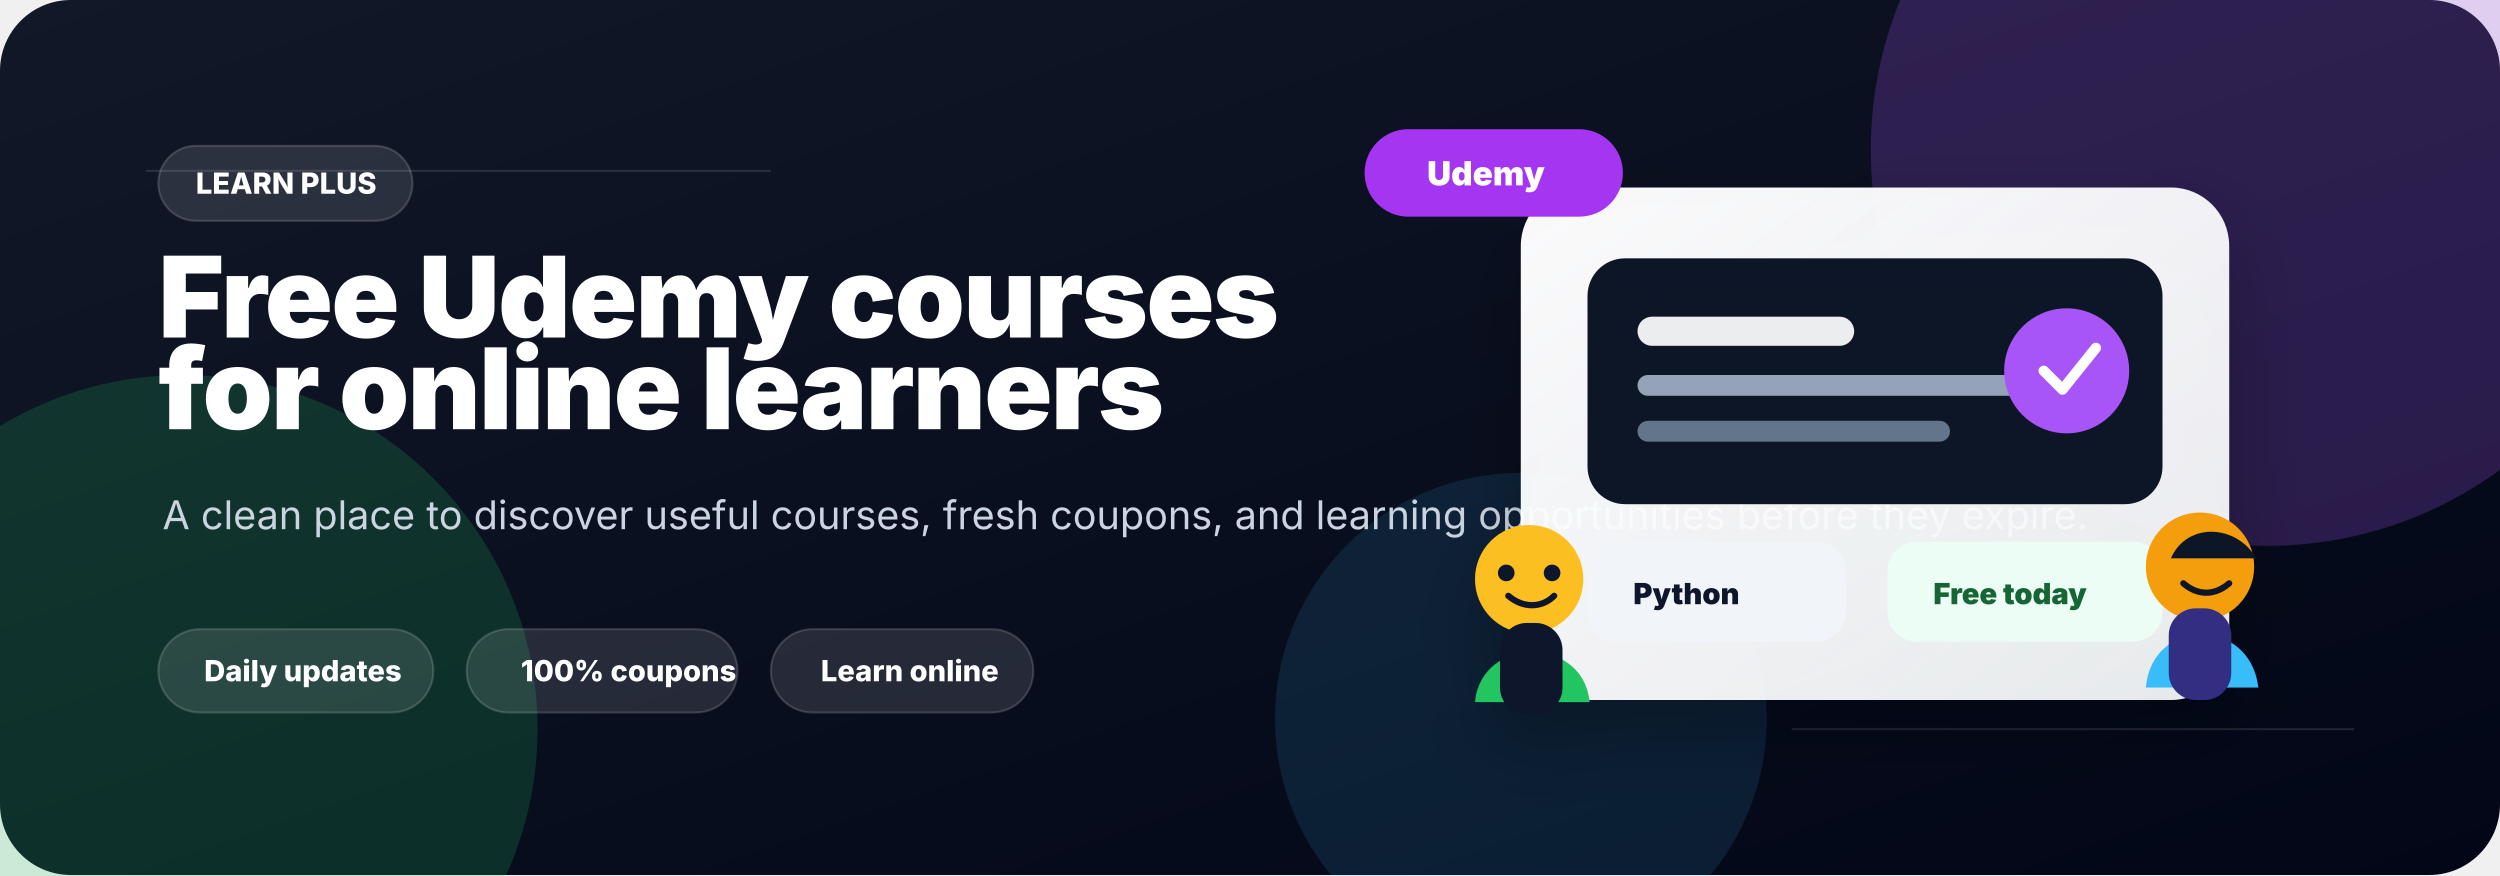
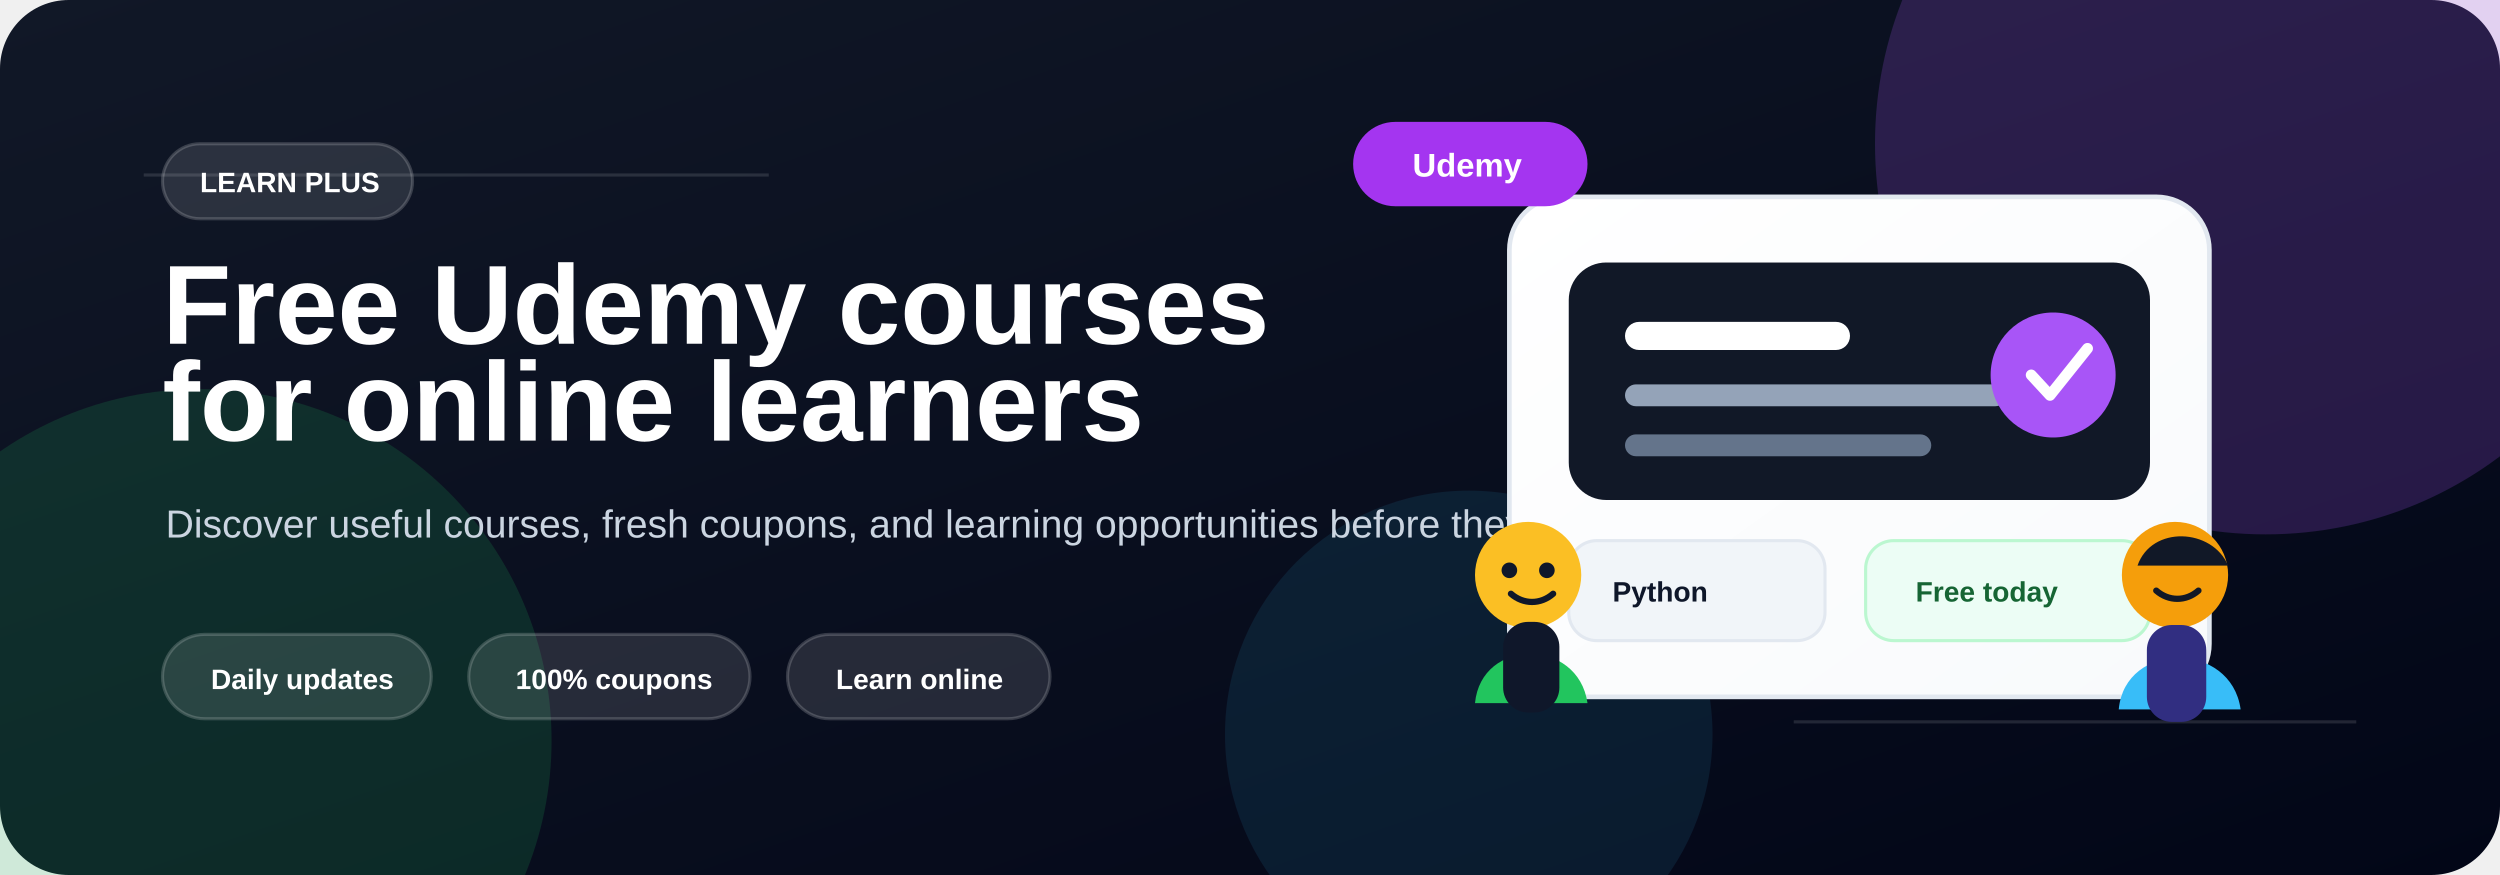
- <svg xmlns="http://www.w3.org/2000/svg" width="1200" height="420" viewBox="0 0 1200 420" role="img" aria-labelledby="title desc">
+ <svg xmlns="http://www.w3.org/2000/svg" width="1600" height="560" viewBox="0 0 1600 560" role="img" aria-labelledby="title desc">
  <defs>
    <linearGradient id="bg" x1="0" y1="0" x2="1" y2="1">
      <stop offset="0" stop-color="#111827" />
      <stop offset="1" stop-color="#020617" />
    </linearGradient>
-     <linearGradient id="panel" x1="0" y1="0" x2="1" y2="1">
-       <stop offset="0" stop-color="#ffffff" stop-opacity=".98" />
-       <stop offset="1" stop-color="#f8fafc" stop-opacity=".92" />
+     <linearGradient id="card" x1="0" y1="0" x2="1" y2="1">
+       <stop offset="0" stop-color="#ffffff" />
+       <stop offset="1" stop-color="#f8fafc" />
    </linearGradient>
-     <filter id="shadow" x="-20%" y="-25%" width="145%" height="155%">
-       <feDropShadow dx="0" dy="18" stdDeviation="18" flood-color="#000000" flood-opacity=".25" />
-     </filter>
  </defs>
-   <rect width="1200" height="420" rx="34" fill="url(#bg)" />
-   <circle cx="1088" cy="72" r="190" fill="#a855f7" opacity=".22" />
-   <circle cx="88" cy="350" r="170" fill="#22c55e" opacity=".18" />
-   <circle cx="730" cy="345" r="118" fill="#38bdf8" opacity=".12" />
-   <path d="M70 82h300" stroke="#fff" stroke-opacity=".12" stroke-width="1" />
-   <path d="M860 350h270" stroke="#fff" stroke-opacity=".12" stroke-width="1" />
-   <g transform="translate(76 70)">
-     <rect width="122" height="36" rx="18" fill="#ffffff" fill-opacity=".12" stroke="#ffffff" stroke-opacity=".16" />
-     <text x="18" y="23" font-family="Inter, Arial, sans-serif" font-size="14" font-weight="800" fill="#ffffff">LEARN PLUS</text>
-     <text x="0" y="92" font-family="Inter, Arial, sans-serif" font-size="54" font-weight="900" fill="#ffffff" letter-spacing="-.8">Free Udemy courses</text>
-     <text x="0" y="136" font-family="Inter, Arial, sans-serif" font-size="54" font-weight="900" fill="#ffffff" letter-spacing="-.8">for online learners</text>
-     <text x="2" y="184" font-family="Inter, Arial, sans-serif" font-size="19" fill="#cbd5e1">A clean place to discover useful courses, fresh coupons, and learning opportunities before they expire.</text>
-     <g transform="translate(0 232)">
-       <rect width="132" height="40" rx="20" fill="#ffffff" fill-opacity=".12" stroke="#ffffff" stroke-opacity=".16" />
-       <text x="22" y="25" font-family="Inter, Arial, sans-serif" font-size="14" font-weight="800" fill="#ffffff">Daily updates</text>
-       <rect x="148" width="130" height="40" rx="20" fill="#ffffff" fill-opacity=".12" stroke="#ffffff" stroke-opacity=".16" />
-       <text x="174" y="25" font-family="Inter, Arial, sans-serif" font-size="14" font-weight="800" fill="#ffffff">100% coupons</text>
-       <rect x="294" width="126" height="40" rx="20" fill="#ffffff" fill-opacity=".12" stroke="#ffffff" stroke-opacity=".16" />
-       <text x="318" y="25" font-family="Inter, Arial, sans-serif" font-size="14" font-weight="800" fill="#ffffff">Learn online</text>
+   <rect width="1600" height="560" rx="44" fill="url(#bg)" />
+   <circle cx="1450" cy="92" r="250" fill="#a855f7" opacity=".2" />
+   <circle cx="128" cy="474" r="225" fill="#22c55e" opacity=".16" />
+   <circle cx="940" cy="470" r="156" fill="#38bdf8" opacity=".1" />
+   <path d="M92 112h400" stroke="#fff" stroke-opacity=".12" stroke-width="2" />
+   <path d="M1148 462h360" stroke="#fff" stroke-opacity=".12" stroke-width="2" />
+   <g transform="translate(104 92)">
+     <rect width="160" height="48" rx="24" fill="#ffffff" fill-opacity=".12" stroke="#ffffff" stroke-opacity=".18" stroke-width="2" />
+     <text x="24" y="31" font-family="Arial, sans-serif" font-size="18" font-weight="800" fill="#ffffff">LEARN PLUS</text>
+     <text x="0" y="128" font-family="Arial, sans-serif" font-size="72" font-weight="900" fill="#ffffff">Free Udemy courses</text>
+     <text x="0" y="190" font-family="Arial, sans-serif" font-size="72" font-weight="900" fill="#ffffff">for online learners</text>
+     <text x="2" y="252" font-family="Arial, sans-serif" font-size="25" fill="#cbd5e1">Discover useful courses, fresh coupons, and learning opportunities before they expire.</text>
+     <g transform="translate(0 314)">
+       <rect width="172" height="54" rx="27" fill="#ffffff" fill-opacity=".12" stroke="#ffffff" stroke-opacity=".18" stroke-width="2" />
+       <text x="31" y="35" font-family="Arial, sans-serif" font-size="18" font-weight="800" fill="#ffffff">Daily updates</text>
+       <rect x="196" width="180" height="54" rx="27" fill="#ffffff" fill-opacity=".12" stroke="#ffffff" stroke-opacity=".18" stroke-width="2" />
+       <text x="226" y="35" font-family="Arial, sans-serif" font-size="18" font-weight="800" fill="#ffffff">100% coupons</text>
+       <rect x="400" width="168" height="54" rx="27" fill="#ffffff" fill-opacity=".12" stroke="#ffffff" stroke-opacity=".18" stroke-width="2" />
+       <text x="431" y="35" font-family="Arial, sans-serif" font-size="18" font-weight="800" fill="#ffffff">Learn online</text>
    </g>
  </g>
-   <g transform="translate(690 56)" filter="url(#shadow)">
-     <rect x="40" y="34" width="340" height="246" rx="28" fill="url(#panel)" />
-     <rect x="72" y="68" width="276" height="118" rx="18" fill="#111827" />
-     <rect x="96" y="96" width="104" height="14" rx="7" fill="#ffffff" fill-opacity=".92" />
-     <rect x="96" y="124" width="188" height="10" rx="5" fill="#94a3b8" />
-     <rect x="96" y="146" width="150" height="10" rx="5" fill="#64748b" />
-     <circle cx="302" cy="122" r="30" fill="#a855f7" />
-     <path d="M291 122l9 9 16-20" fill="none" stroke="#fff" stroke-width="5" stroke-linecap="round" stroke-linejoin="round" />
-     <rect x="72" y="204" width="124" height="48" rx="14" fill="#f1f5f9" />
-     <text x="94" y="234" font-family="Inter, Arial, sans-serif" font-size="14" font-weight="900" fill="#0f172a">Python</text>
-     <rect x="216" y="204" width="132" height="48" rx="14" fill="#ecfdf5" />
-     <text x="238" y="234" font-family="Inter, Arial, sans-serif" font-size="14" font-weight="900" fill="#166534">Free today</text>
-     <g transform="translate(0 188)">
-       <circle cx="44" cy="34" r="26" fill="#fbbf24" />
-       <path d="M18 93c3-32 52-32 55 0" fill="#22c55e" />
-       <rect x="30" y="55" width="30" height="44" rx="13" fill="#0f172a" />
-       <circle cx="33" cy="31" r="4" fill="#0f172a" />
-       <circle cx="55" cy="31" r="4" fill="#0f172a" />
-       <path d="M34 42c7 6 16 6 22 0" fill="none" stroke="#0f172a" stroke-width="3" stroke-linecap="round" />
+   <g transform="translate(920 82)">
+     <rect x="46" y="44" width="448" height="320" rx="34" fill="url(#card)" stroke="#e2e8f0" stroke-width="3" />
+     <rect x="84" y="86" width="372" height="152" rx="24" fill="#111827" />
+     <rect x="120" y="124" width="144" height="18" rx="9" fill="#ffffff" />
+     <rect x="120" y="164" width="244" height="14" rx="7" fill="#94a3b8" />
+     <rect x="120" y="196" width="196" height="14" rx="7" fill="#64748b" />
+     <circle cx="394" cy="158" r="40" fill="#a855f7" />
+     <path d="M380 158l12 13 24-30" fill="none" stroke="#ffffff" stroke-width="7" stroke-linecap="round" stroke-linejoin="round" />
+     <rect x="84" y="264" width="164" height="64" rx="18" fill="#f1f5f9" stroke="#e2e8f0" stroke-width="2" />
+     <text x="112" y="303" font-family="Arial, sans-serif" font-size="18" font-weight="900" fill="#0f172a">Python</text>
+     <rect x="274" y="264" width="182" height="64" rx="18" fill="#ecfdf5" stroke="#bbf7d0" stroke-width="2" />
+     <text x="306" y="303" font-family="Arial, sans-serif" font-size="18" font-weight="900" fill="#166534">Free today</text>
+     <g transform="translate(0 244)">
+       <circle cx="58" cy="42" r="34" fill="#fbbf24" />
+       <path d="M24 124c4-42 66-42 72 0" fill="#22c55e" />
+       <rect x="42" y="72" width="36" height="58" rx="16" fill="#0f172a" />
+       <circle cx="46" cy="39" r="5" fill="#0f172a" />
+       <circle cx="70" cy="39" r="5" fill="#0f172a" />
+       <path d="M47 54c8 7 19 7 27 0" fill="none" stroke="#0f172a" stroke-width="4" stroke-linecap="round" />
    </g>
-     <g transform="translate(330 178)">
-       <circle cx="36" cy="38" r="26" fill="#f59e0b" />
-       <path d="M10 96c3-34 50-34 54 0" fill="#38bdf8" />
-       <rect x="21" y="58" width="30" height="44" rx="13" fill="#312e81" />
-       <path d="M22 34c8-18 32-16 41 0" fill="#111827" />
-       <path d="M28 46c7 6 15 6 22 0" fill="none" stroke="#111827" stroke-width="3" stroke-linecap="round" />
+     <g transform="translate(426 232)">
+       <circle cx="46" cy="54" r="34" fill="#f59e0b" />
+       <path d="M10 140c4-44 72-44 78 0" fill="#38bdf8" />
+       <rect x="28" y="86" width="38" height="62" rx="16" fill="#312e81" />
+       <path d="M22 48c9-26 48-24 58 0" fill="#111827" />
+       <path d="M34 64c8 7 19 7 27 0" fill="none" stroke="#111827" stroke-width="4" stroke-linecap="round" />
    </g>
  </g>
-   <g transform="translate(655 62)">
-     <rect width="124" height="42" rx="21" fill="#a435f0" />
-     <text x="30" y="27" font-family="Inter, Arial, sans-serif" font-size="16" font-weight="900" fill="#ffffff">Udemy</text>
+   <g transform="translate(866 78)">
+     <rect width="150" height="54" rx="27" fill="#a435f0" />
+     <text x="38" y="35" font-family="Arial, sans-serif" font-size="21" font-weight="900" fill="#ffffff">Udemy</text>
  </g>
</svg>
